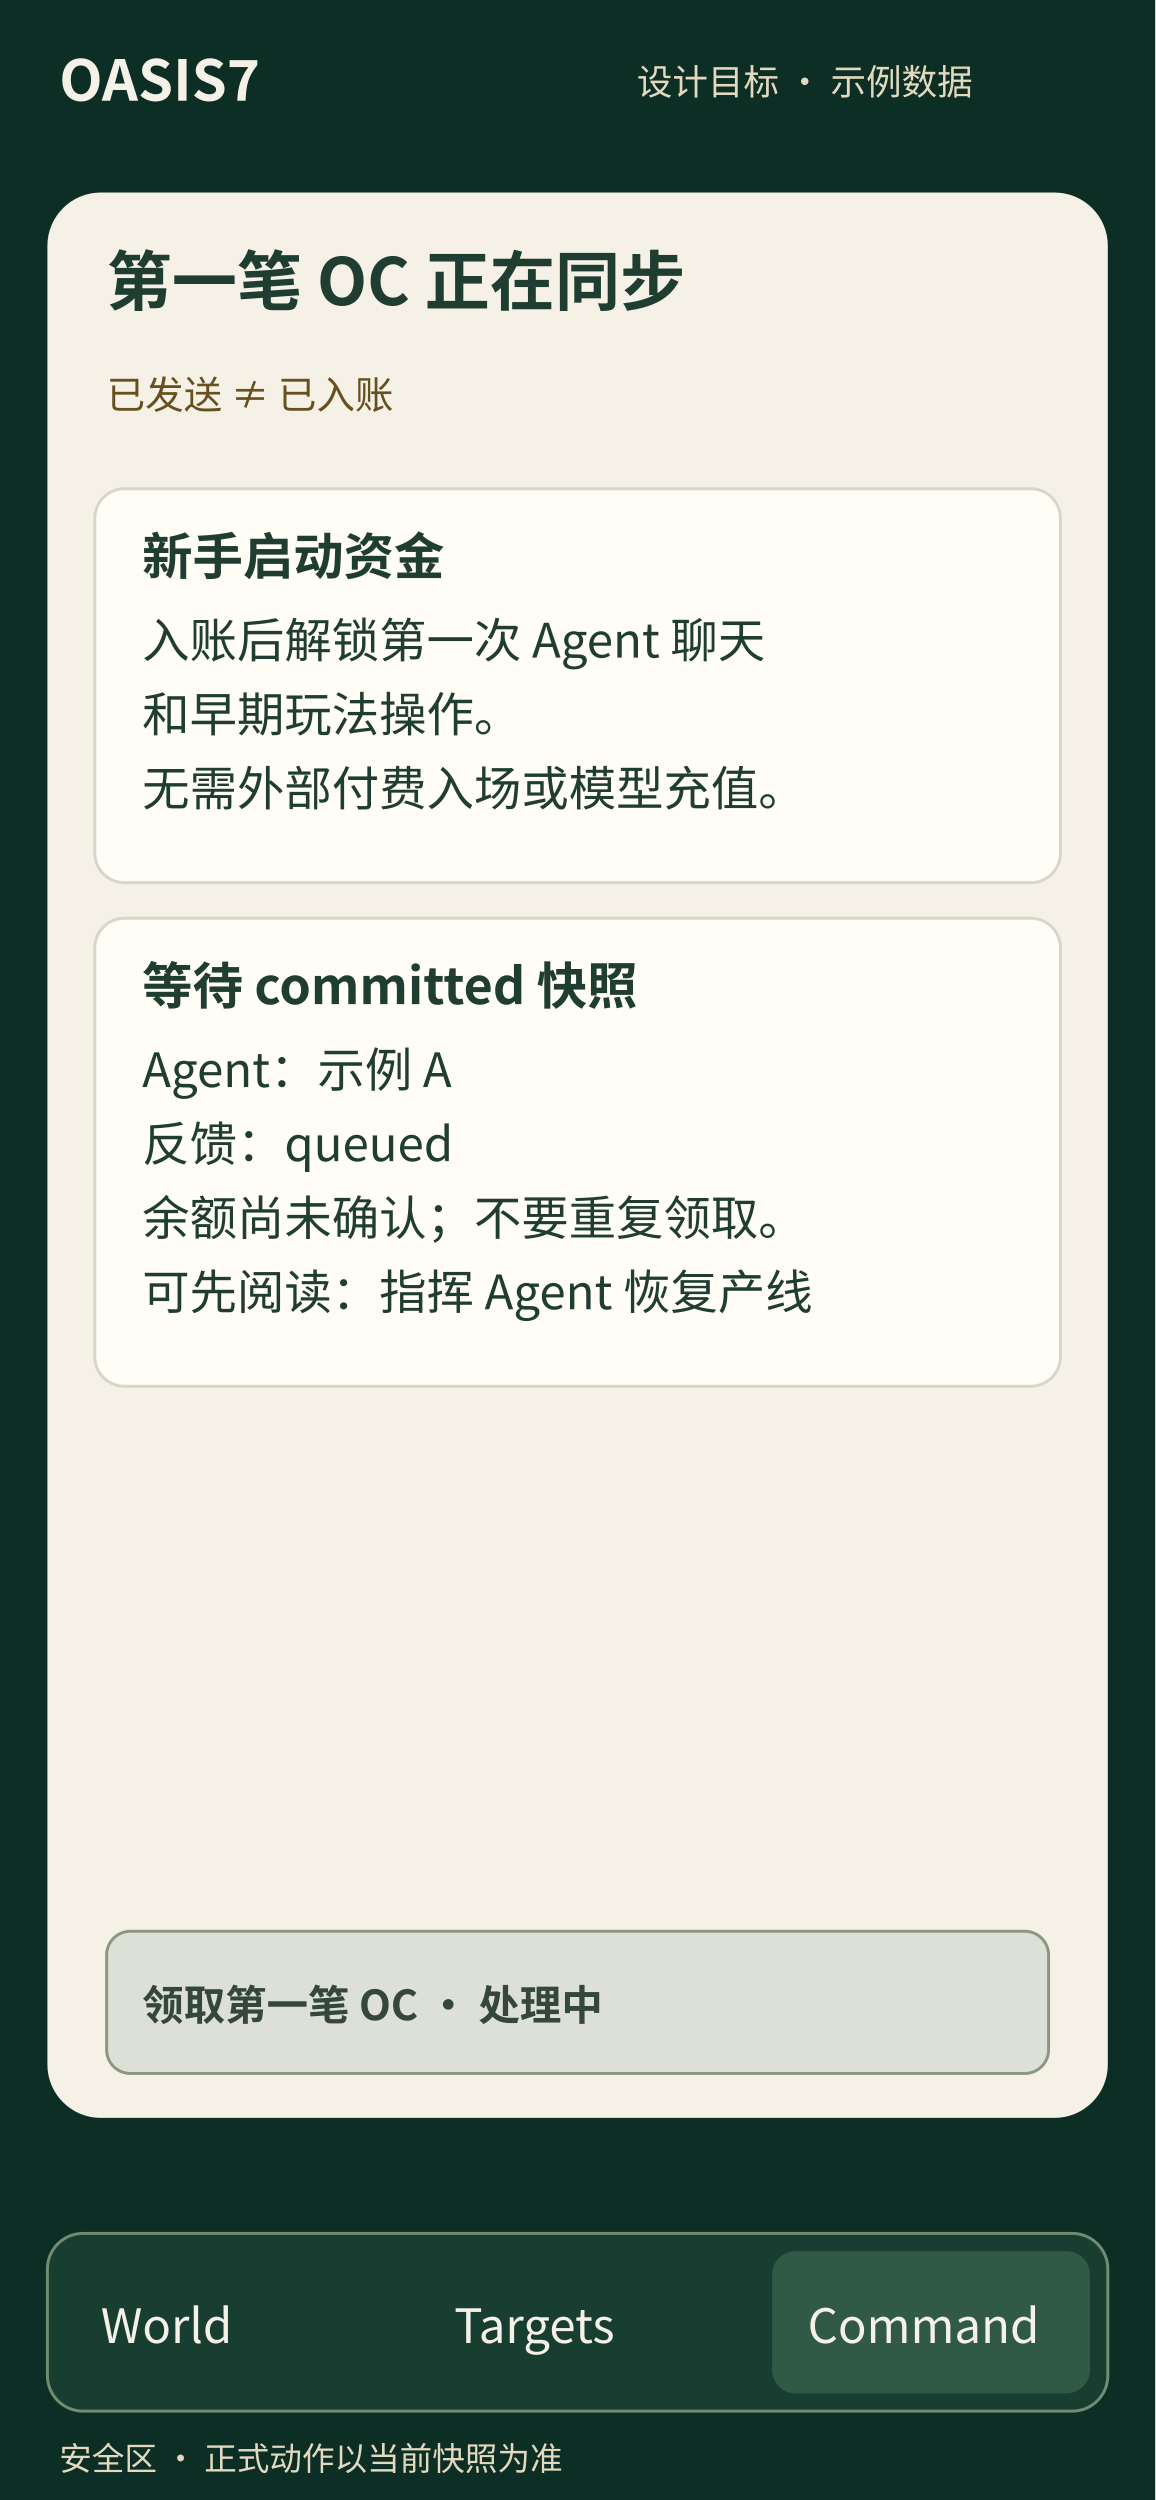
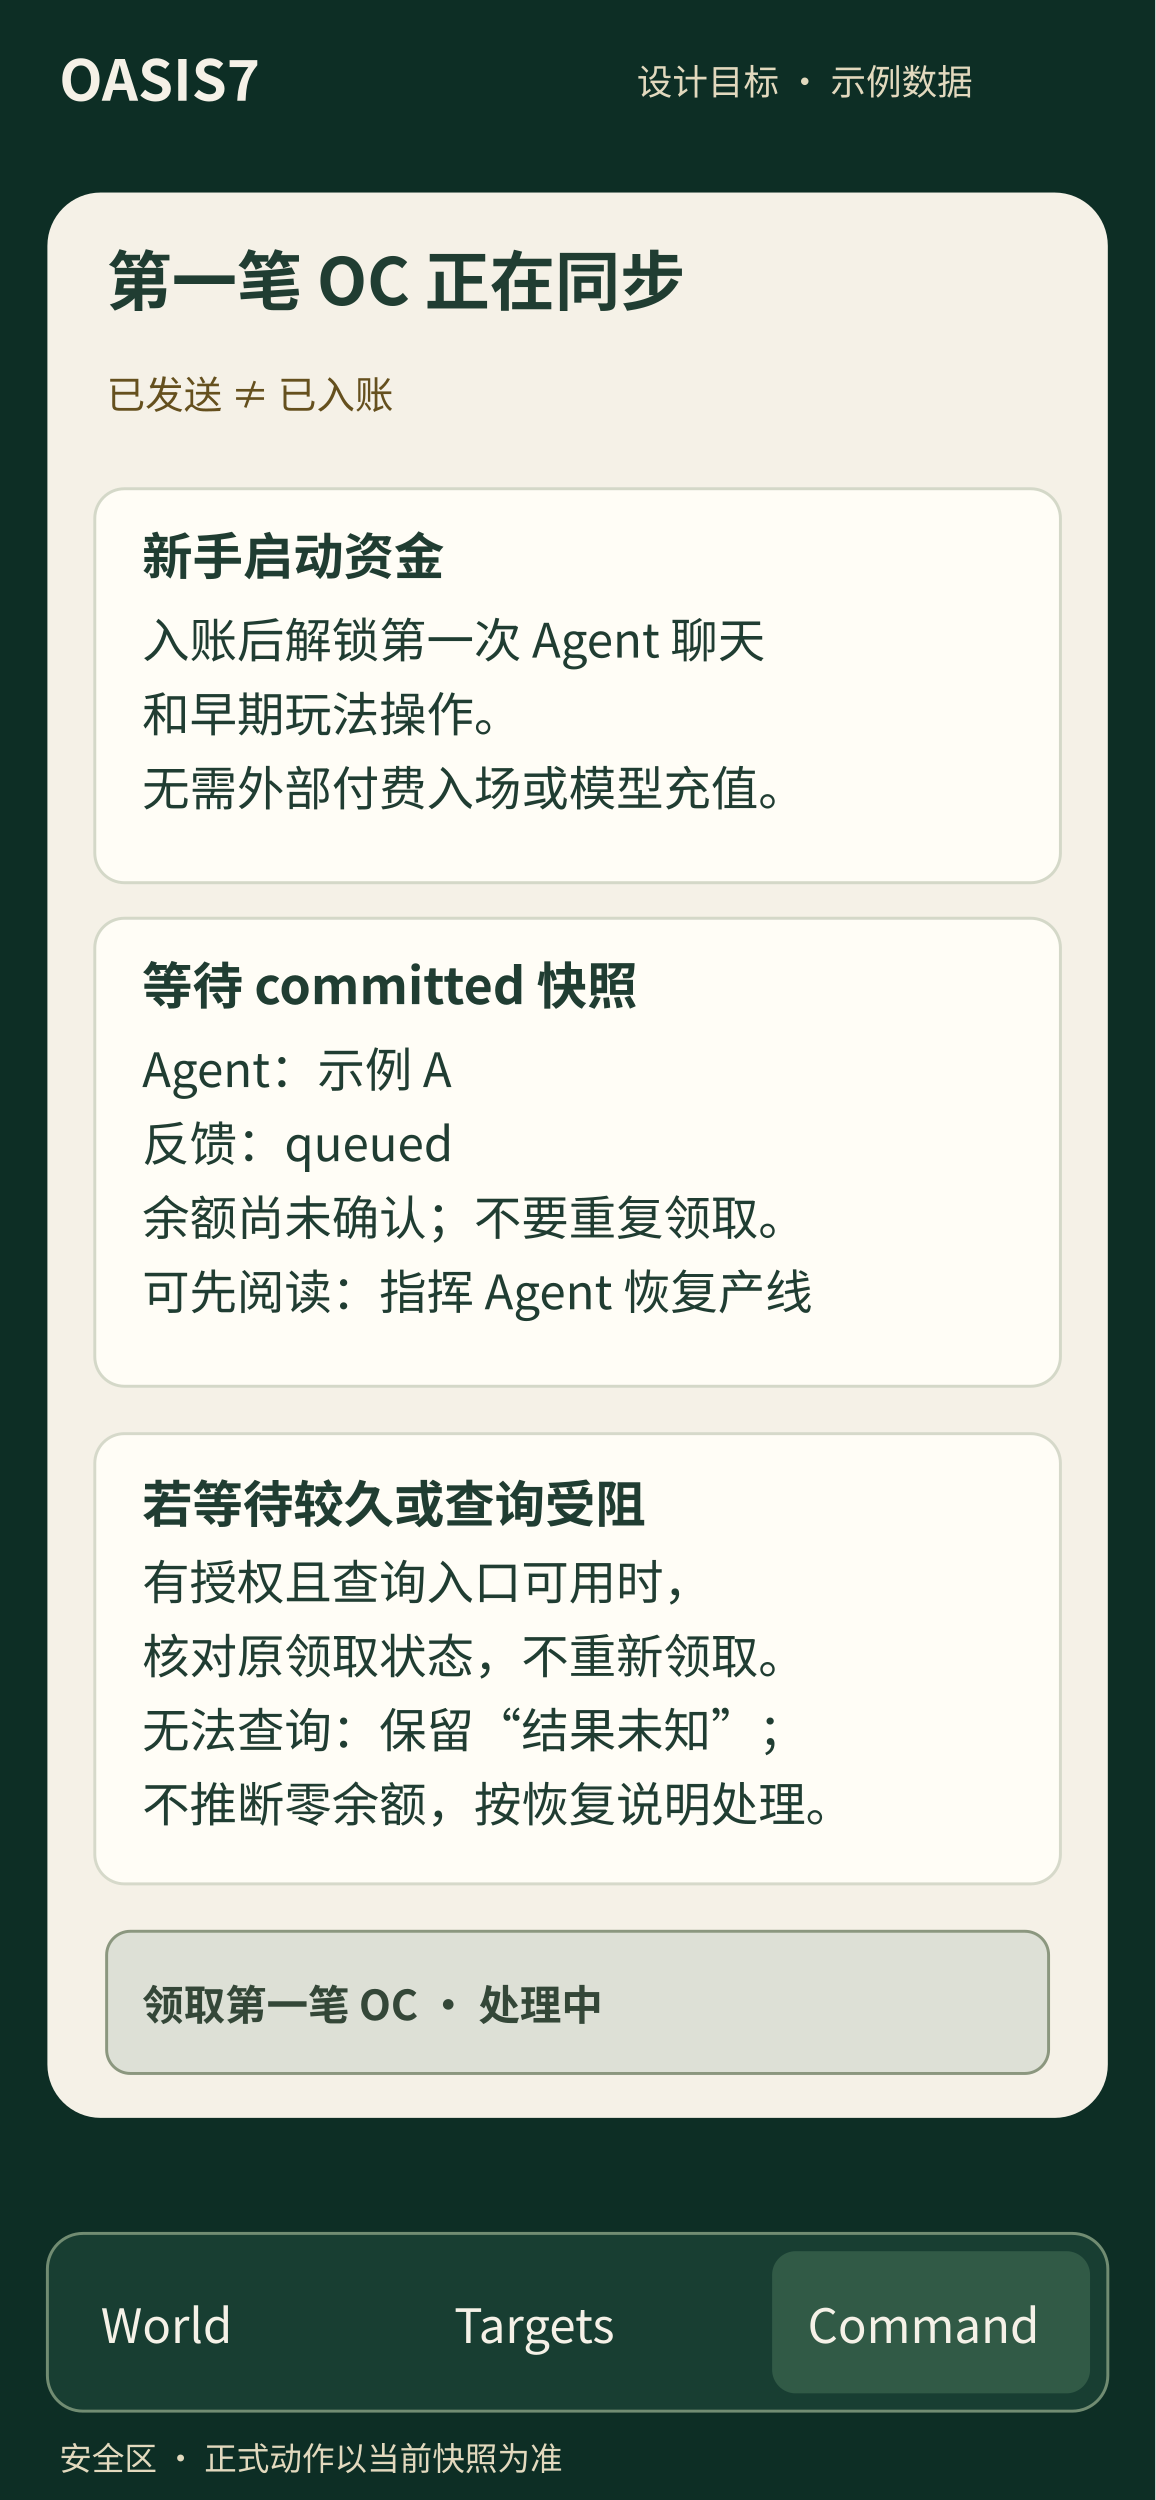
<svg xmlns="http://www.w3.org/2000/svg" width="390" height="844" viewBox="0 0 390 844">
  <rect x="0" y="0" width="390" height="844" rx="0" fill="#0d2e25" stroke="none" />
  <text x="20" y="34" font-family="Noto Sans CJK SC" font-size="19" font-weight="700" fill="#f5f1e7">OASIS7</text>
  <text x="215" y="32" font-family="Noto Sans CJK SC" font-size="12" font-weight="400" fill="#e2d9be">设计目标 · 示例数据</text>
  <rect x="16" y="65" width="358" height="650" rx="18" fill="#f5f1e7" stroke="none" />
  <text x="36" y="103" font-family="Noto Sans CJK SC" font-size="22" font-weight="700" fill="#203d32">第一笔 OC 正在同步</text>
  <text x="36" y="138" font-family="Noto Sans CJK SC" font-size="13" font-weight="400" fill="#65501e">已发送 ≠ 已入账</text>
  <rect x="32" y="165" width="326" height="133" rx="10" fill="#fffdf6" stroke="#d4d8c8" />
  <text x="48" y="194" font-family="Noto Sans CJK SC" font-size="17" font-weight="700" fill="#203d32">新手启动资金</text>
  <text x="48" y="222" font-family="Noto Sans CJK SC" font-size="16" font-weight="400" fill="#203d32">入账后解锁第一次 Agent 聊天</text>
  <text x="48" y="247" font-family="Noto Sans CJK SC" font-size="16" font-weight="400" fill="#203d32">和早期玩法操作。</text>
  <text x="48" y="272" font-family="Noto Sans CJK SC" font-size="16" font-weight="400" fill="#203d32">无需外部付费入场或模型充值。</text>
  <rect x="32" y="310" width="326" height="158" rx="10" fill="#fffdf6" stroke="#d4d8c8" />
  <text x="48" y="339" font-family="Noto Sans CJK SC" font-size="17" font-weight="700" fill="#203d32">等待 committed 快照</text>
  <text x="48" y="367" font-family="Noto Sans CJK SC" font-size="16" font-weight="400" fill="#203d32">Agent：示例 A</text>
  <text x="48" y="392" font-family="Noto Sans CJK SC" font-size="16" font-weight="400" fill="#203d32">反馈：queued</text>
  <text x="48" y="417" font-family="Noto Sans CJK SC" font-size="16" font-weight="400" fill="#203d32">余额尚未确认；不要重复领取。</text>
  <text x="48" y="442" font-family="Noto Sans CJK SC" font-size="16" font-weight="400" fill="#203d32">可先阅读：指挥 Agent 恢复产线</text>
  <rect x="36.0" y="652" width="318.0" height="48" rx="8" fill="#dde0d6" stroke="#8b977f" />
  <text x="48.0" y="682" font-family="Noto Sans CJK SC" font-size="14" font-weight="700" fill="#344738">领取第一笔 OC · 处理中</text>
  <rect x="16" y="754" width="358" height="60" rx="12" fill="#183e32" stroke="#718c72" />
  <rect x="22.0" y="760" width="107.333" height="48" rx="8" fill="#183e32" stroke="none" />
  <text x="34.0" y="791" font-family="Noto Sans CJK SC" font-size="16" font-weight="400" fill="#f5f1e7">World</text>
  <rect x="141.333" y="760" width="107.333" height="48" rx="8" fill="#183e32" stroke="none" />
  <text x="153.333" y="791" font-family="Noto Sans CJK SC" font-size="16" font-weight="400" fill="#f5f1e7">Targets</text>
  <rect x="260.667" y="760" width="107.333" height="48" rx="8" fill="#315a46" stroke="none" />
  <text x="272.667" y="791" font-family="Noto Sans CJK SC" font-size="16" font-weight="400" fill="#f5f1e7">Command</text>
  <text x="20" y="834" font-family="Noto Sans CJK SC" font-size="11" font-weight="400" fill="#e2d9be">安全区 · 正式动作以当前快照为准</text>
+   <rect x="32" y="484" width="326" height="152" rx="10" fill="#fffdf6" stroke="#d6d9ca" />
+   <text x="48" y="514" font-family="Noto Sans CJK SC" font-size="17" font-weight="700" fill="#203d32">若等待较久或查询受阻</text>
+   <text x="48" y="540" font-family="Noto Sans CJK SC" font-size="16" font-weight="400" fill="#203d32">有授权且查询入口可用时，</text>
+   <text x="48" y="565" font-family="Noto Sans CJK SC" font-size="16" font-weight="400" fill="#203d32">核对原领取状态，不重新领取。</text>
+   <text x="48" y="590" font-family="Noto Sans CJK SC" font-size="16" font-weight="400" fill="#203d32">无法查询：保留“结果未知”；</text>
+   <text x="48" y="615" font-family="Noto Sans CJK SC" font-size="16" font-weight="400" fill="#203d32">不推断零余额，按恢复说明处理。</text>
</svg>
